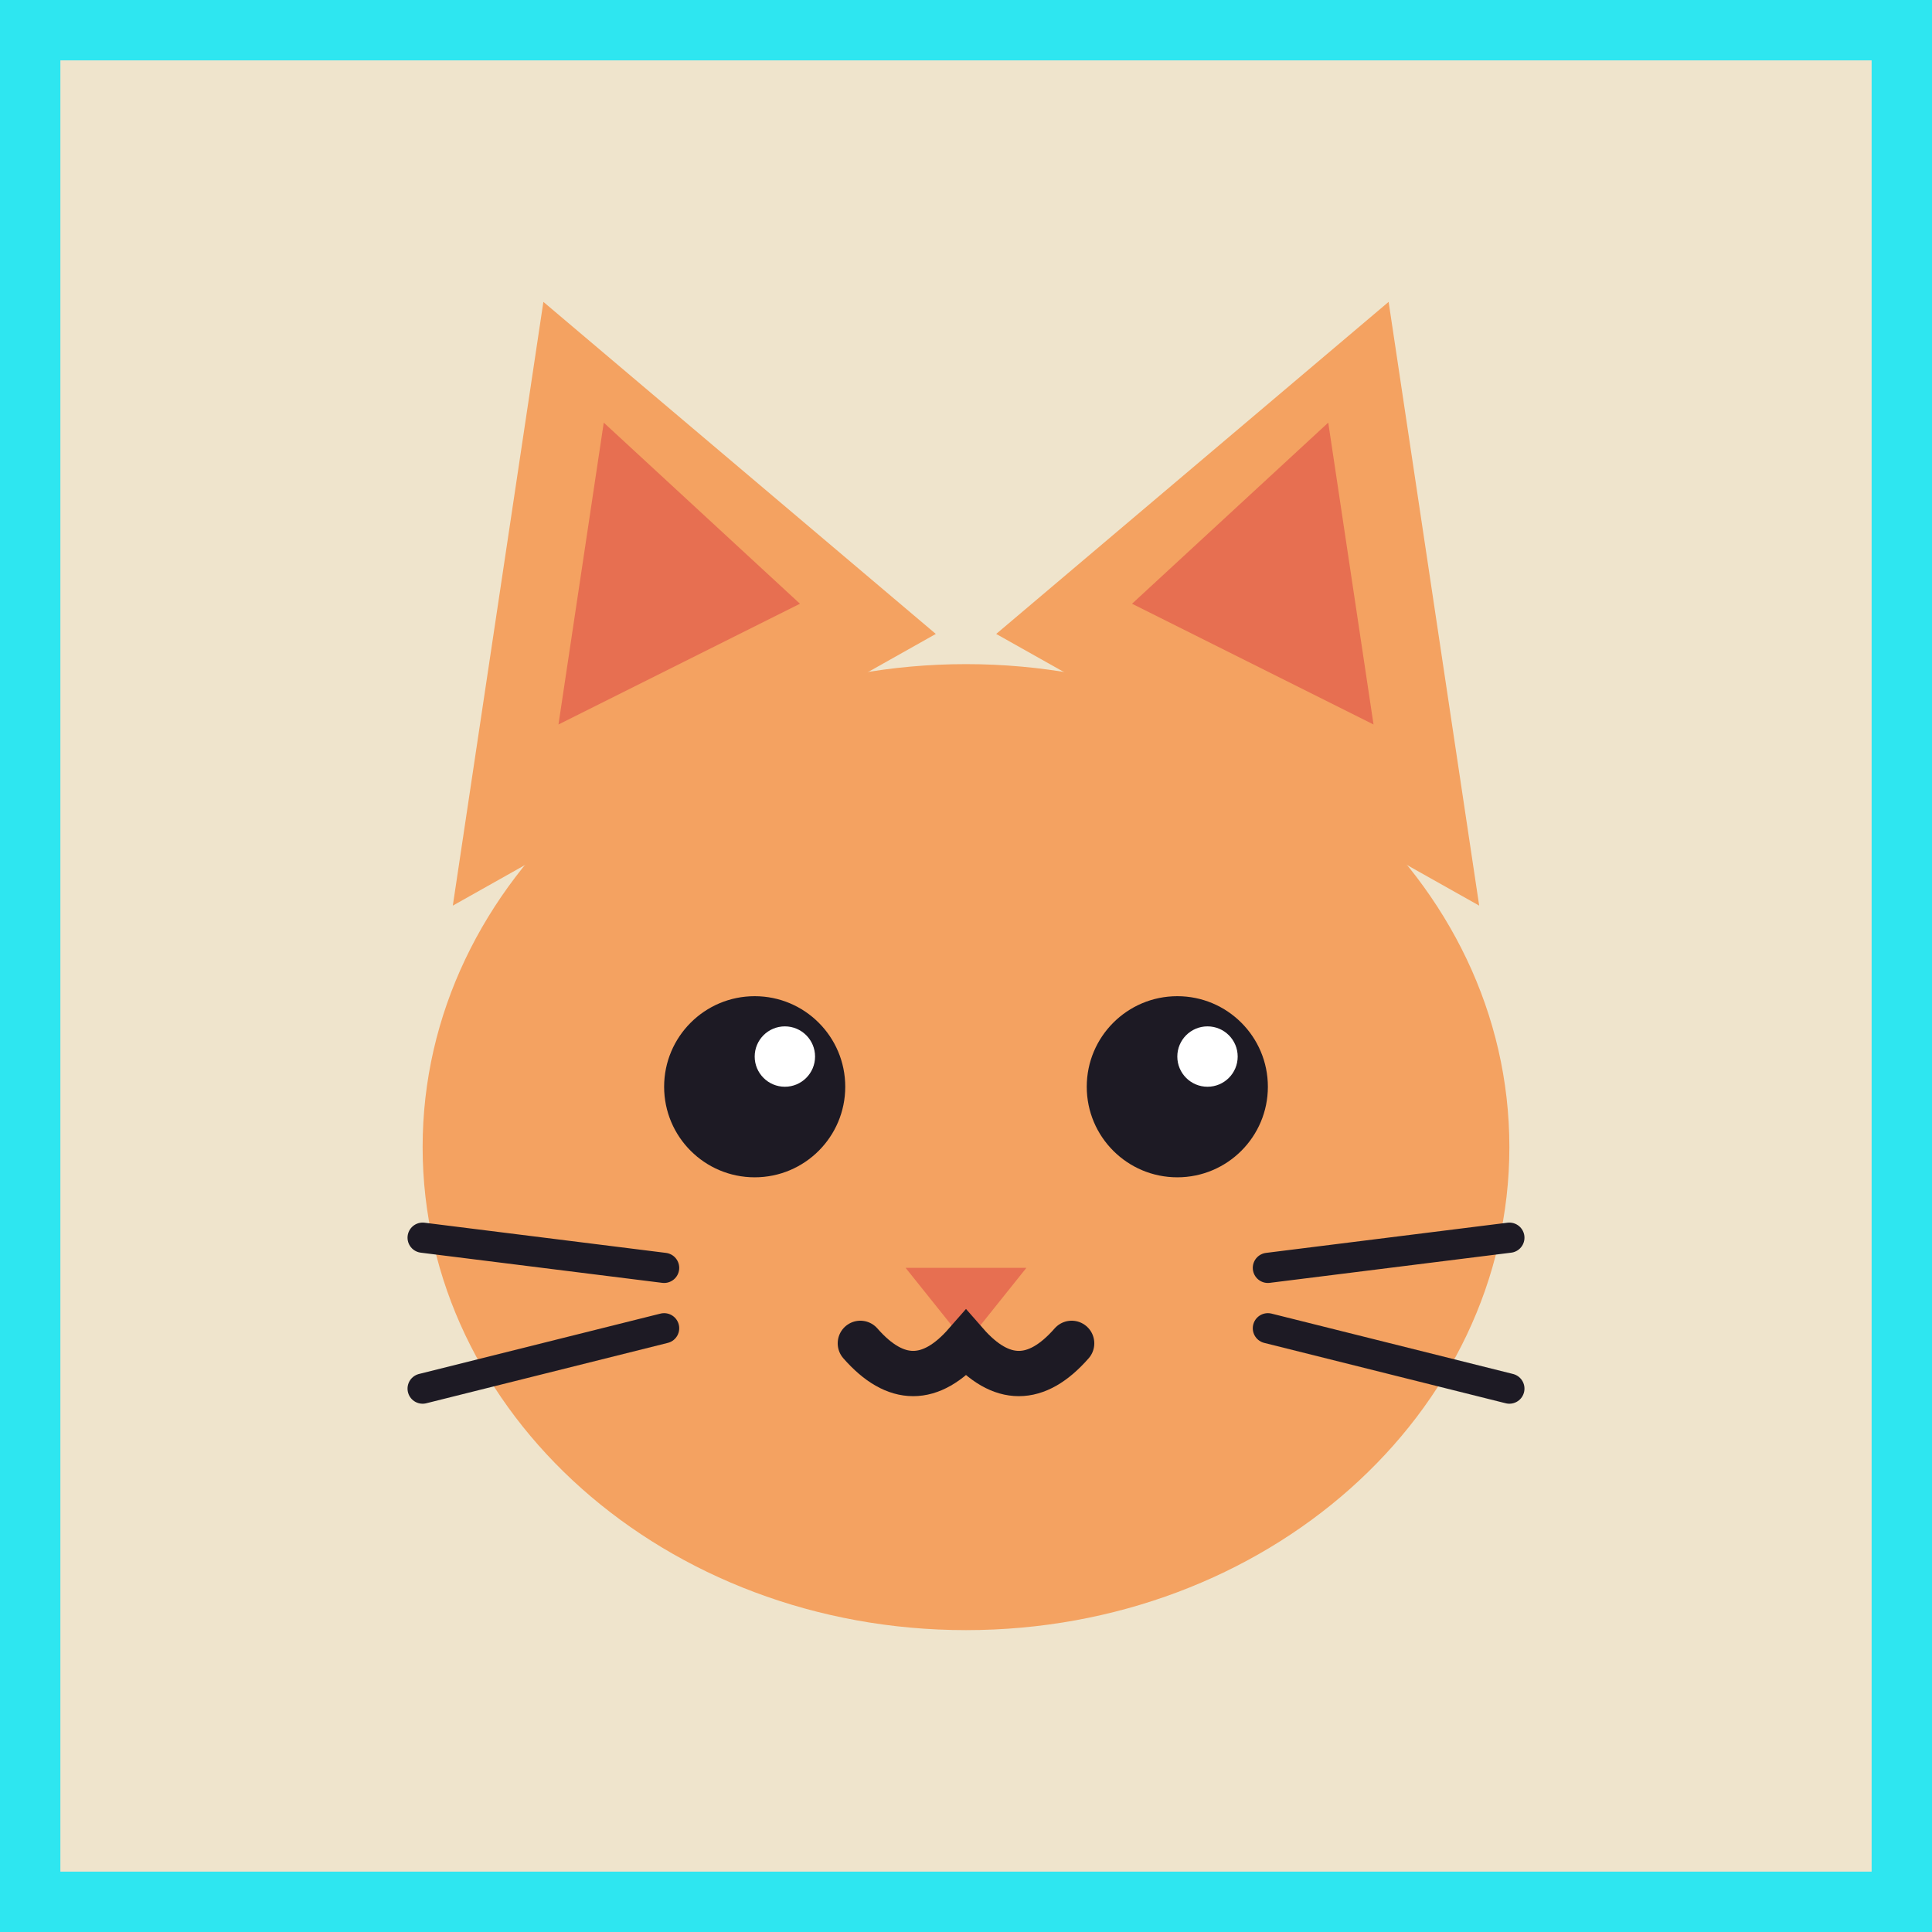
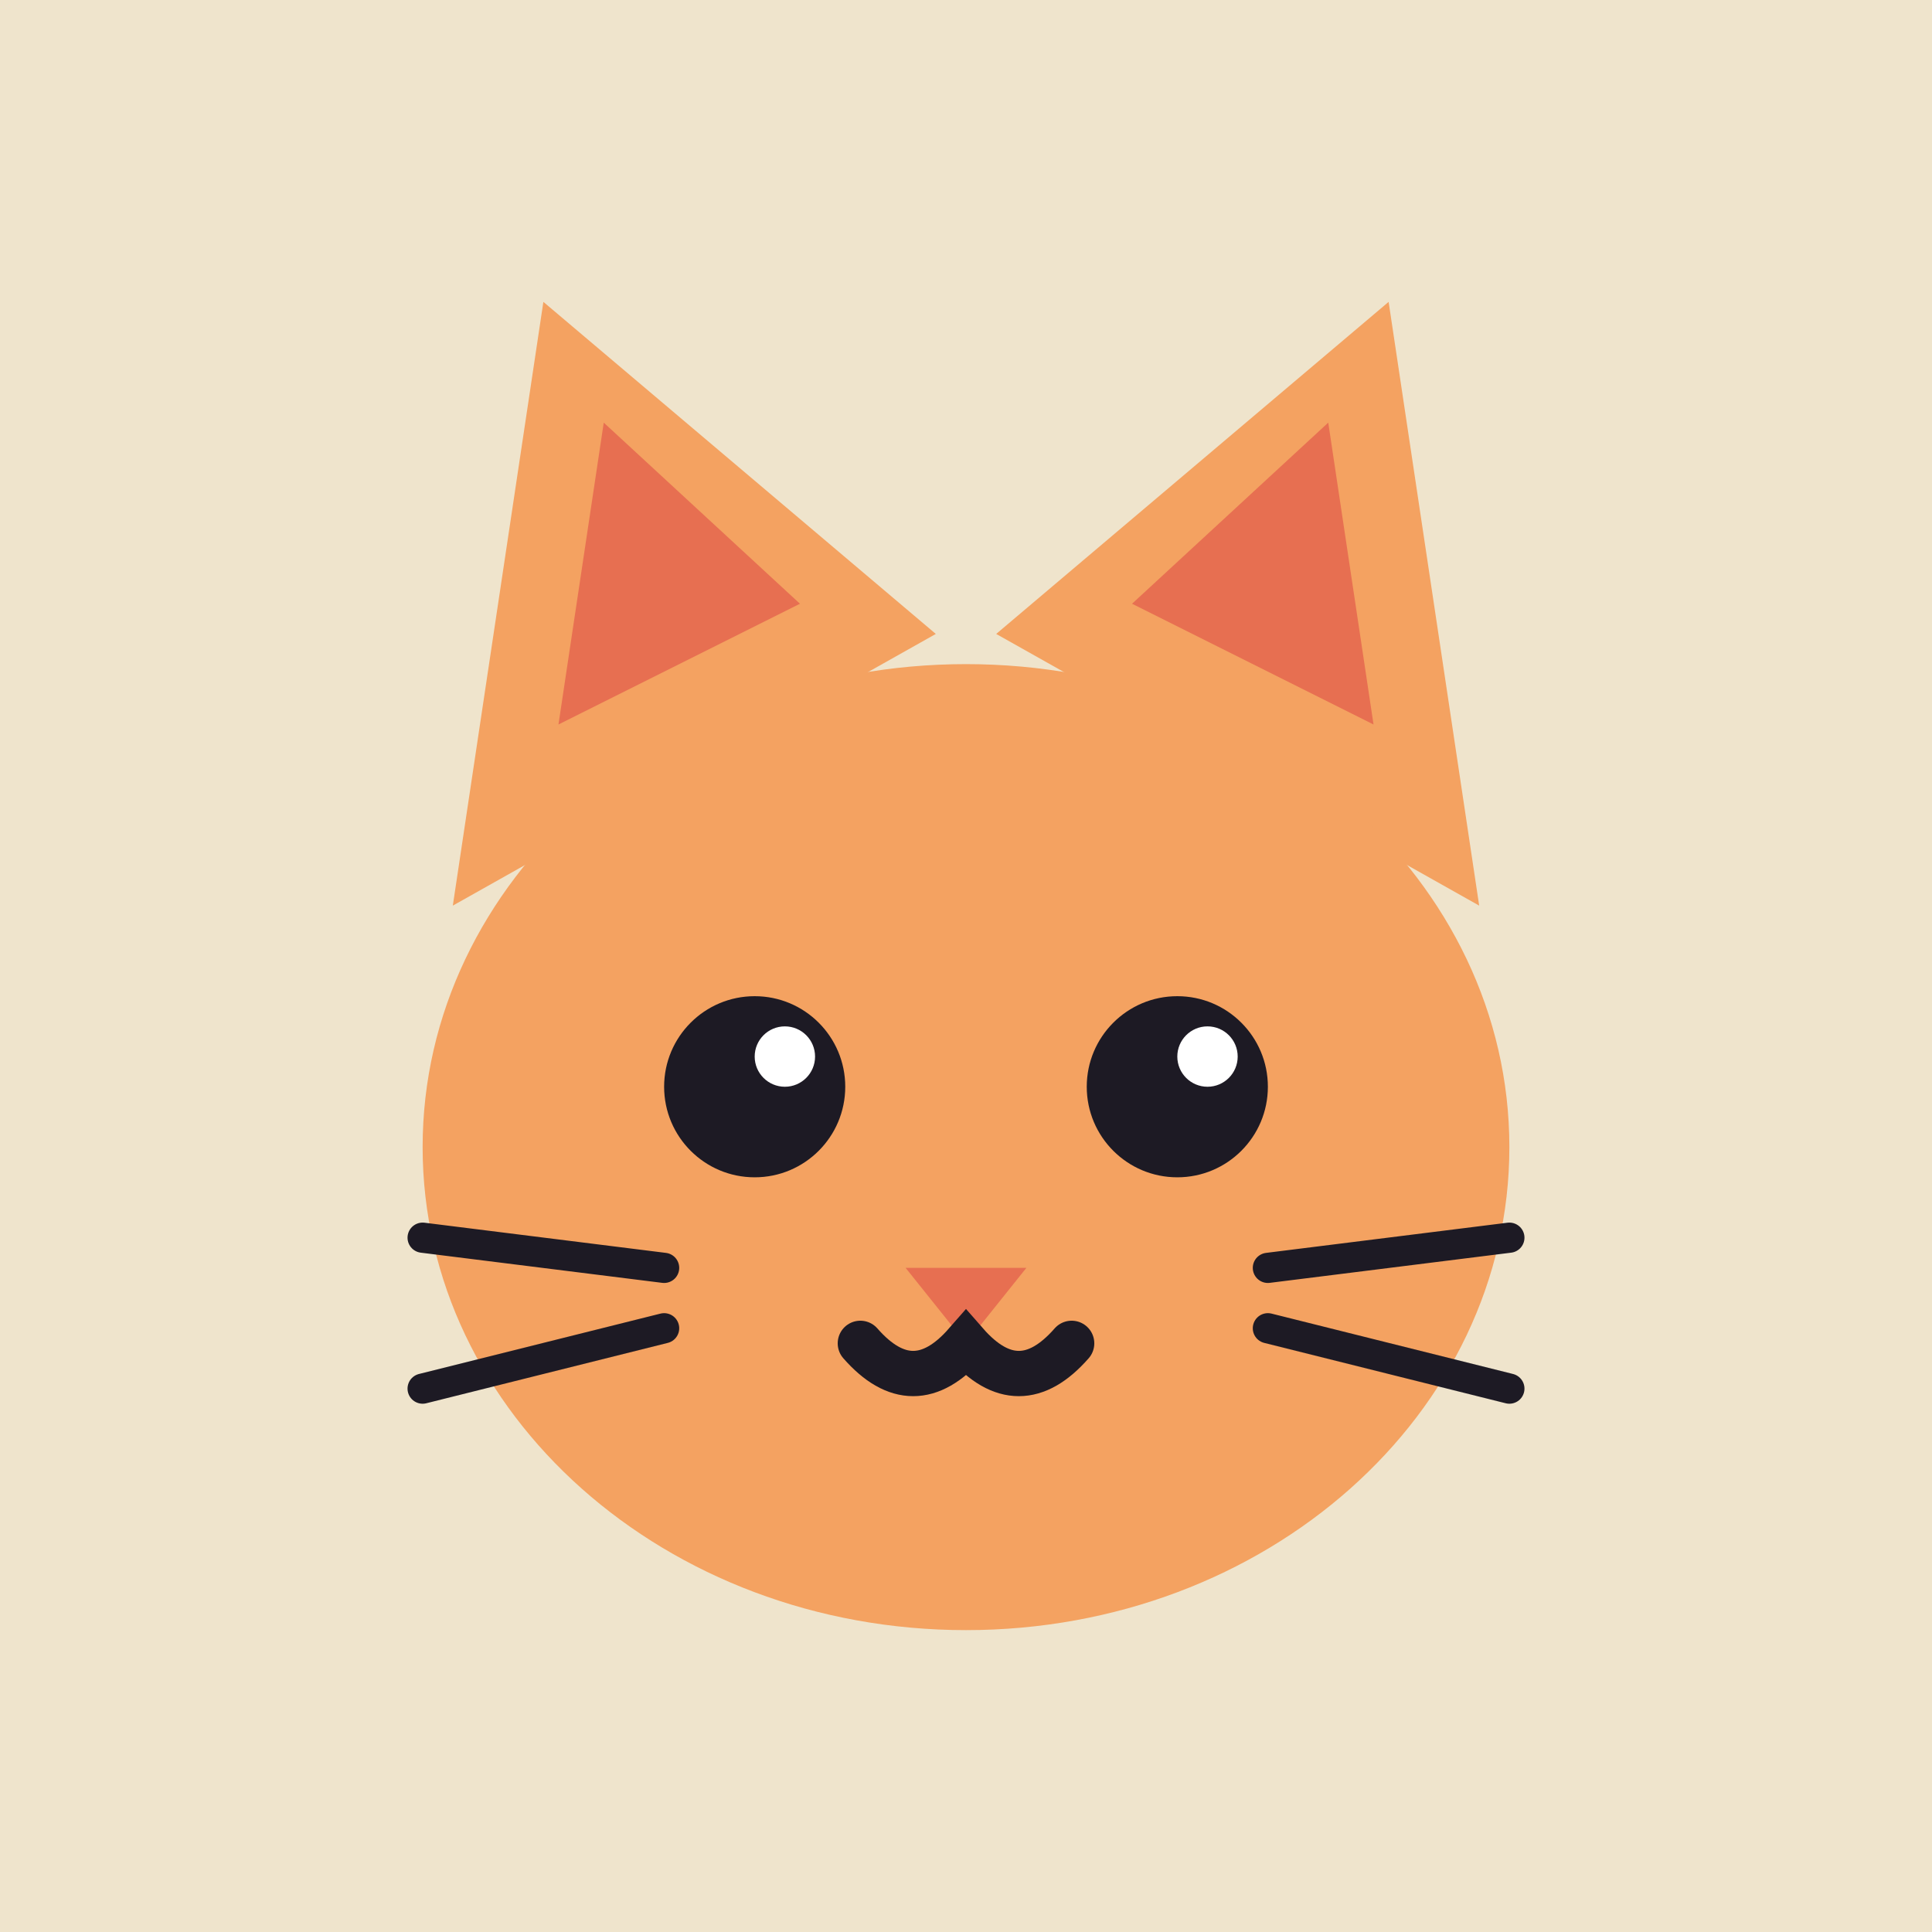
<svg xmlns="http://www.w3.org/2000/svg" viewBox="0 0 64 64">
  <rect width="64" height="64" fill="#efe4cc" />
  <path d="M15 30L18 10 31 21z" fill="#f4a261" />
  <path d="M49 30L46 10 33 21z" fill="#f4a261" />
  <path d="M18.5 24L20 14 26.5 20z" fill="#e76f51" />
  <path d="M45.5 24L44 14 37.5 20z" fill="#e76f51" />
  <ellipse cx="32" cy="38" rx="18" ry="16" fill="#f4a261" />
  <circle cx="25" cy="36" r="3" fill="#1d1a24" />
  <circle cx="26" cy="35" r="1" fill="#fff" />
  <circle cx="39" cy="36" r="3" fill="#1d1a24" />
  <circle cx="40" cy="35" r="1" fill="#fff" />
  <path d="M30 42h4l-2 2.5z" fill="#e76f51" />
  <path d="M28.5 44.5q1.75 2 3.5 0q1.75 2 3.5 0" fill="none" stroke="#1d1a24" stroke-width="1.5" stroke-linecap="round" />
  <path d="M14 41l8 1M14 46l8-2M50 41l-8 1M50 46l-8-2" stroke="#1d1a24" stroke-width="1" stroke-linecap="round" />
-   <rect x="1" y="1" width="62" height="62" fill="none" stroke="#2ee6f0" stroke-width="2" />
</svg>
